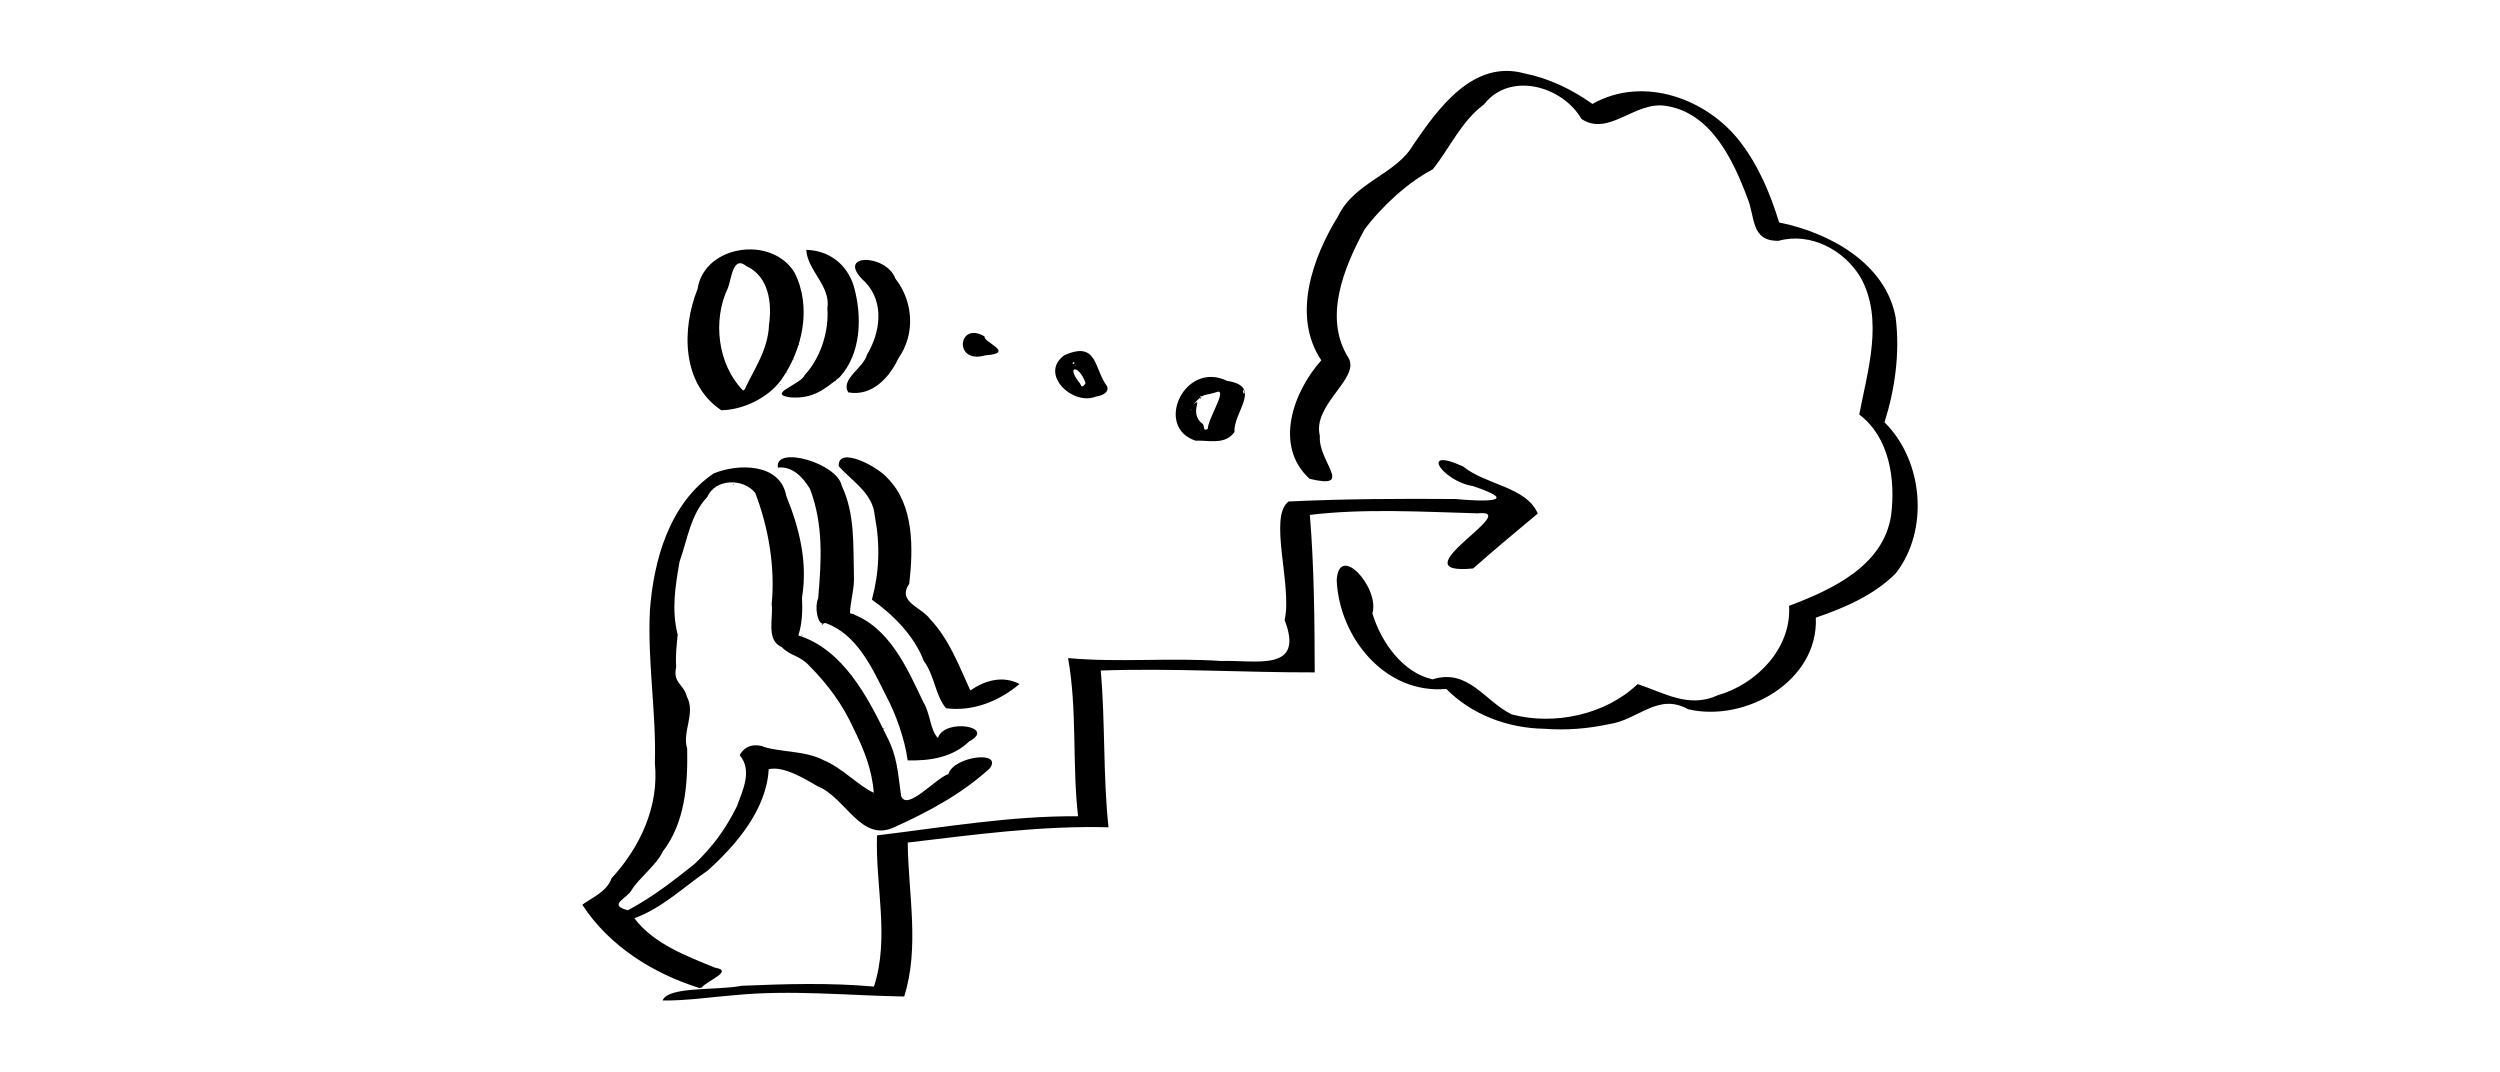
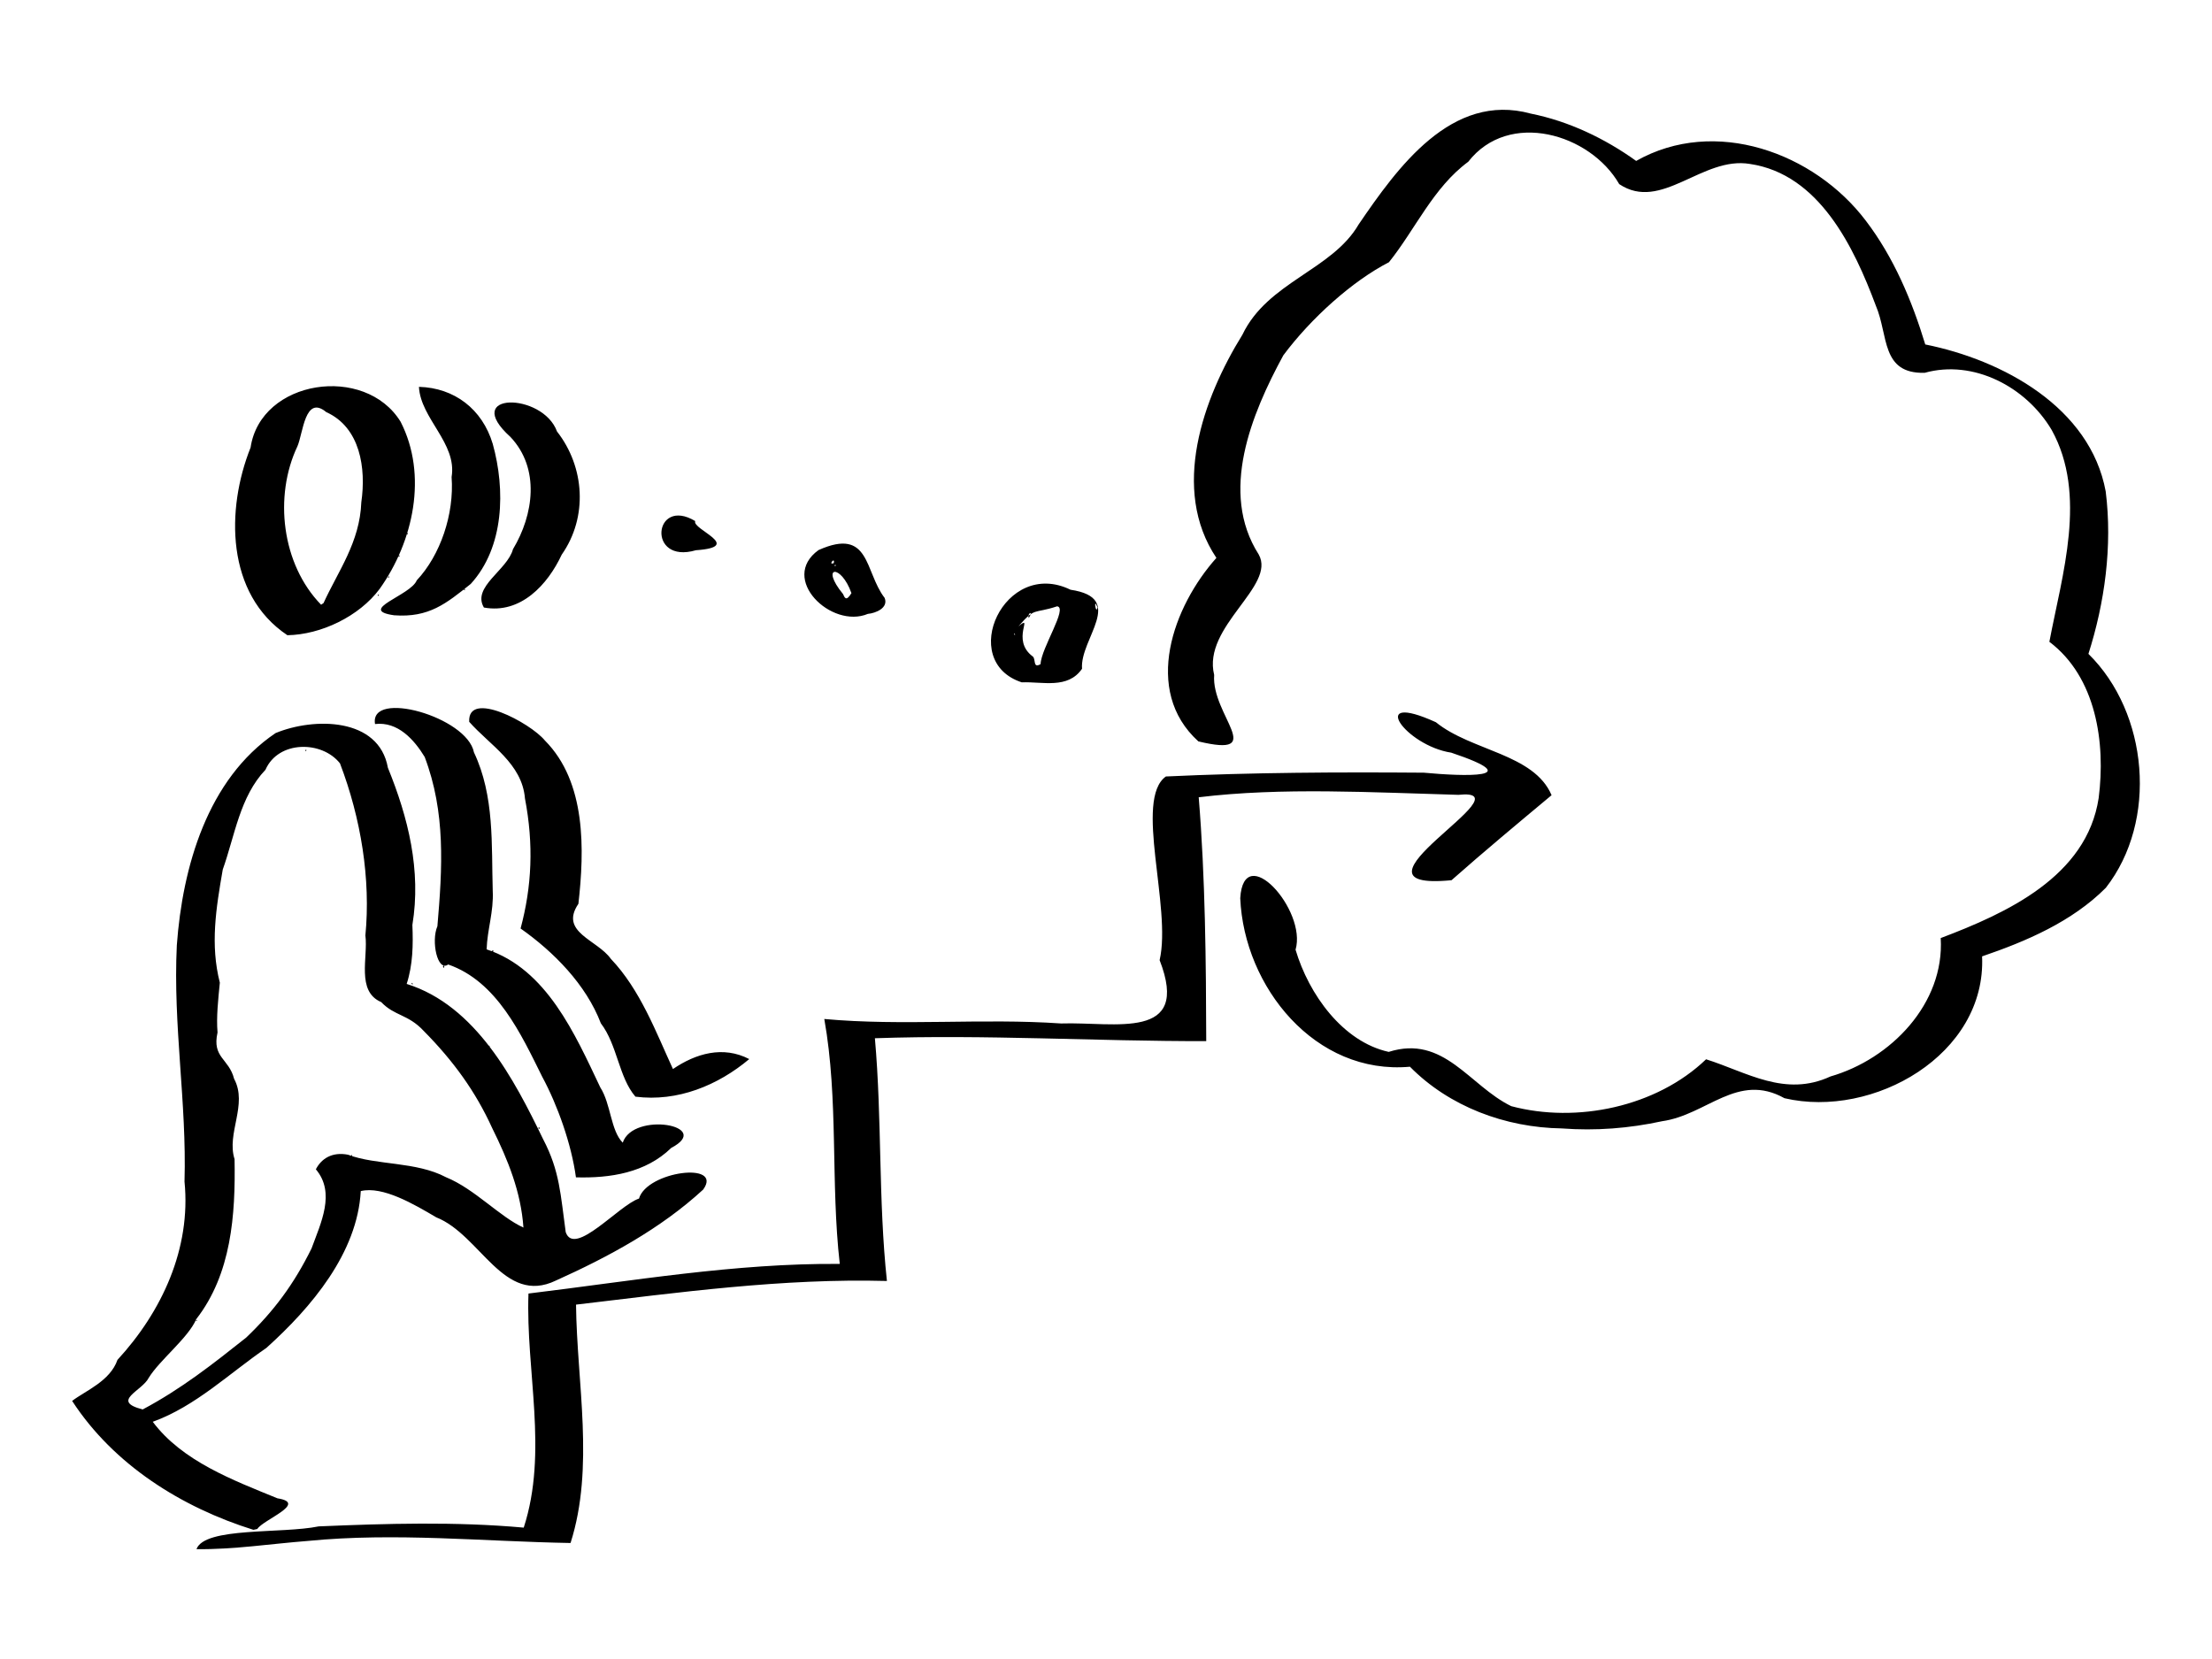
- <svg viewBox="0 0 370.417 158.75" height="600" width="1400">
-   <path d="M98.176 148.24c.776-2.143 8.17-1.455 11.693-2.18 6.491-.274 13.091-.47 19.622.118 2.356-7.261.185-14.988.455-22.4 9.9-1.196 19.778-2.916 29.787-2.835-.89-7.788-.1-15.7-1.481-23.437 7.5.69 15.12-.091 22.66.43 5.121-.177 12.452 1.72 9.427-6.06 1.171-5.051-2.464-15.384.598-17.574 8.205-.387 16.507-.427 24.685-.365 3.772.354 10.125.602 2.624-1.915-4.404-.674-8.134-5.946-1.47-2.912 3.401 2.765 9.379 3.008 11.07 6.982-3.216 2.683-6.442 5.365-9.576 8.136-11.55 1.117 7.655-8.908.657-8.17-8.227-.229-16.9-.736-24.848.233.633 7.7.701 15.836.72 23.335-10.57.022-21.136-.645-31.706-.277.687 7.728.322 15.484 1.15 23.228-9.965-.27-19.91 1.098-29.75 2.264.082 7.516 1.79 15.553-.524 22.81-8.3-.142-16.745-1.024-25.136-.199-3.55.274-7.092.831-10.657.788zm5.446-1.852c-6.854-2.143-13.362-6.209-17.345-12.335 1.287-.98 3.63-1.885 4.338-3.928 4.237-4.603 7.055-10.64 6.415-17.06.223-7.563-1.11-14.906-.736-22.613.545-7.485 2.929-15.899 9.45-20.305 3.662-1.513 9.887-1.52 10.747 3.318 1.944 4.768 3.204 9.82 2.344 15.044.08 1.904.047 3.817-.545 5.641 6.623 2.075 10.296 9.15 13.052 14.849 1.608 3.063 1.668 5.326 2.167 8.904.83 2.413 5.11-2.599 7.01-3.211.762-2.628 8.09-3.565 6.146-.866-4.072 3.753-9.101 6.46-14.094 8.708-5.015 2.42-7.216-4.377-11.455-6.05-2.1-1.24-5.12-3.02-7.22-2.51-.322 5.912-4.712 11.12-9.037 15.013-3.56 2.436-6.752 5.571-10.868 7.063 2.833 3.778 7.692 5.588 11.934 7.324 2.953.463-1.358 2.028-1.93 2.934l-.373.08zM93.03 134.87c3.71-1.976 6.701-4.336 9.903-6.878 2.621-2.503 4.555-5.086 6.254-8.533.874-2.401 2.324-5.316.412-7.567.513-1.002 1.537-1.698 3.078-1.397 2.707 1.024 6.506.632 9.384 2.157 2.731 1.115 5.142 3.79 7.401 4.813-.24-3.417-1.468-6.444-2.987-9.513-1.585-3.486-3.699-6.417-6.563-9.31-1.502-1.609-2.77-1.4-4.063-2.755-2.41-1.026-1.235-4.304-1.511-6.376.522-5.38-.42-11.196-2.43-16.462-1.713-2.185-5.89-2.219-7.132.612-2.448 2.568-2.93 6.3-4.087 9.549-.647 3.731-1.207 7.178-.279 10.822-.156 1.588-.346 3.289-.22 4.765-.543 2.426 1.086 2.474 1.585 4.43 1.332 2.48-.747 5.21.044 7.688.097 5.344-.301 10.983-3.662 15.309-.762 1.799-3.518 3.925-4.553 5.624-.636 1.265-3.684 2.223-.574 3.022zm5.076-8.514c.304-.098.03.133 0 0zm14.872-15.744c.06-.365.164.362 0 0zm-2.488-38.139c-.707-1.345.249.459 0 0zm-1.9-.668c.17-.246.083.253 0 0zm25.896 40.857c-.43-3.178-1.765-6.92-3.223-9.619-2.03-4.085-4.326-9.126-9-10.75-1.032.746-1.652-2.244-1.034-3.66.483-5.605.795-10.891-1.217-16.2-.998-1.641-2.556-3.407-4.75-3.149-.566-3.334 8.803-.698 9.464 2.708 1.986 4.187 1.666 8.86 1.798 13.255.101 2.007-.53 3.723-.584 5.6 5.75 1.893 8.456 8.108 10.875 13.206 1.022 1.592.987 4.125 2.149 5.29 1.002-3.012 8.729-1.643 4.642.502-2.457 2.395-5.865 2.908-9.12 2.817zm94.357-4.682c-5.437-.077-10.805-2.1-14.55-5.904-9.066.82-15.872-7.63-16.239-16.122.327-5.592 6.404 1.128 5.293 4.926 1.264 4.26 4.513 8.806 8.915 9.776 5.292-1.676 7.708 3.24 11.726 5.194 6.248 1.667 13.9.073 18.642-4.485 3.9 1.232 7.549 3.659 11.909 1.642 5.774-1.667 10.918-6.972 10.544-13.241 6.311-2.387 13.974-5.888 15.115-13.4.681-5.293-.24-11.574-4.717-14.95 1.217-6.43 3.655-14.072.22-20.272-2.452-4.14-7.493-6.766-12.156-5.468-4.194.104-3.451-3.58-4.665-6.415-2.109-5.644-5.435-12.588-12.044-13.57-4.574-.775-8.48 4.627-12.517 1.929-2.772-4.822-10.567-7.129-14.447-2.14-3.351 2.47-5.065 6.472-7.588 9.614-3.5 1.799-7.466 5.363-10.109 8.912-3.049 5.607-6.148 13.106-2.355 19.051 1.708 3.032-5.414 6.89-4.26 11.526-.288 3.867 5.192 7.972-1.512 6.363-5.384-4.882-2.399-12.948 1.726-17.558-4.398-6.566-1.29-15.25 2.488-21.356 2.416-5.057 8.58-6.17 11.127-10.56 3.692-5.403 8.874-12.684 16.47-10.599 3.656.734 7.1 2.387 10.082 4.528 7.538-4.267 17.043-.792 21.971 5.714 2.675 3.503 4.418 7.654 5.694 11.847 7.424 1.489 15.781 6.021 17.265 14.063.659 5.234-.096 10.666-1.653 15.545 5.743 5.643 6.669 15.976 1.666 22.385-3.234 3.246-7.612 5.118-11.84 6.561.415 9.407-10.422 15.556-18.91 13.573-4.496-2.512-7.417 1.6-11.719 2.202-3.145.684-6.36.934-9.572.69zm-97.965-.03c.177-.248.177.248 0 0zm9.3-3.008c-1.598-1.857-1.723-4.945-3.308-7.02-1.418-3.716-4.516-6.84-7.681-9.073 1.08-4.028 1.265-8.022.418-12.448-.272-3.342-3.37-5.101-5.336-7.329-.162-3.095 5.843.085 7.243 1.788 3.976 3.997 3.785 10.505 3.208 15.627-1.852 2.726 1.808 3.432 3.103 5.266 2.812 2.946 4.321 7.02 5.944 10.545 2.19-1.493 4.793-2.253 7.3-.953-2.994 2.512-6.856 4.113-10.891 3.597zm-14.03-4.85c.076-.174.15.309 0 0zm-7.393-6.008c.135-.156.15.381 0 0zm3-1.58c.172-.364.172.364 0 0zm4.673-1.497c.256-.208.172.214 0 0zm50.72-25.71c-6.2-2.024-1.646-11.938 4.665-8.863 5.364.797.871 4.684 1.101 7.562-1.36 1.975-3.792 1.216-5.766 1.3zm1.8-1.747c.045-1.517 2.652-5.42 1.578-5.53-2.277.758-2.067.028-3.695 1.914 1.527-1.251-.783 1.29 1.368 2.887.312.236-.014 1.184.748.729zm-1.13-4.41c.497-.777-.175-.482 0 0zm-1.35 1.452c-.12.07.112.38 0 0zm7.929-2.453c-.413-1.128-.162.762 0 0zm-77.524 2.647c-5.902-3.947-5.882-12.054-3.521-17.958.97-6.513 10.96-8.003 14.358-2.465 2.608 5.098 1.23 11.446-2.007 15.989-1.963 2.636-5.62 4.382-8.83 4.434zm3.46-3.075c1.405-3.08 3.472-5.813 3.614-9.648.47-3.26-.097-7.159-3.353-8.626-2.042-1.695-2.216 2.016-2.758 3.267-2.27 4.778-1.512 11.29 2.264 15.164l.233-.157zm8.07-6.64c-.083-.252-.17.247 0 0zm-1.315 7.806c-3.599-.51 1.597-1.891 2.166-3.343 2.249-2.394 3.597-6.317 3.334-9.89.54-3.23-2.97-5.583-3.125-8.625 3.386.094 6.057 2.117 7.061 5.455 1.222 4.381 1.11 9.881-2.104 13.402-2.35 1.878-3.992 3.247-7.332 3.001zm45.338-.136c-3.492 1.473-8.524-3.362-4.728-6.103 4.973-2.226 4.387 2.068 6.329 4.579.386.972-.89 1.464-1.6 1.524zm-1.578-1.983c-1-2.834-3.028-2.62-.805.086.151.327.288.77.805-.086zm-1.496-2.645c-.084-.253-.17.246 0 0zm-.192-.233c.129-.665-.583.267 0 0zm-33.484 4.255c-1.165-1.984 2.254-3.579 2.783-5.578 1.983-3.303 2.609-7.727-.243-10.744-4.785-4.317 3.084-4.295 4.459-.52 2.656 3.391 2.968 8.195.45 11.782-1.341 2.873-3.929 5.707-7.449 5.06zm-10.168-1.177c.16-.208.16.207 0 0zm8.252-.534c.08-.243.184.226 0 0zm-7.257-1.205c.17-.247.084.252 0 0zm1.002-2.005c.17-.246.084.253 0 0zm28.459-.56c-4.72 1.377-4.05-5.187-.064-2.792-.358.782 4.74 2.468.064 2.791z" />
+ <svg xmlns="http://www.w3.org/2000/svg" id="svg8" version="1.1" viewBox="0 0 211.667 158.75" height="600" width="800">
+   <defs id="defs2" />
+   <g transform="translate(-79.375,-138.25)" id="layer1">
+     <path id="path826" d="m 98.176,286.49 c 0.776,-2.143 8.171,-1.454 11.693,-2.18 6.491,-0.274 13.091,-0.47 19.622,0.118 2.356,-7.261 0.184,-14.988 0.454,-22.4 9.9,-1.195 19.779,-2.916 29.788,-2.834 -0.89,-7.788 -0.1,-15.701 -1.481,-23.437 7.5,0.689 15.12,-0.092 22.661,0.429 5.12,-0.176 12.451,1.721 9.427,-6.06 1.171,-5.05 -2.465,-15.384 0.597,-17.574 8.205,-0.387 16.507,-0.427 24.685,-0.364 3.772,0.353 10.125,0.602 2.625,-1.915 -4.404,-0.674 -8.134,-5.946 -1.471,-2.913 3.402,2.765 9.379,3.008 11.07,6.982 -3.215,2.683 -6.441,5.366 -9.575,8.136 -11.55,1.117 7.654,-8.907 0.657,-8.17 -8.227,-0.228 -16.899,-0.736 -24.848,0.233 0.633,7.7 0.701,15.837 0.72,23.335 -10.57,0.021 -21.136,-0.645 -31.706,-0.277 0.687,7.728 0.322,15.484 1.151,23.228 -9.965,-0.27 -19.91,1.098 -29.75,2.263 0.082,7.516 1.79,15.553 -0.524,22.81 -8.3,-0.141 -16.745,-1.024 -25.136,-0.198 -3.55,0.274 -7.092,0.831 -10.657,0.788 z m 5.446,-1.852 c -6.853,-2.143 -13.362,-6.209 -17.345,-12.335 1.287,-0.98 3.63,-1.884 4.339,-3.927 4.237,-4.603 7.055,-10.64 6.415,-17.06 0.223,-7.564 -1.111,-14.907 -0.736,-22.613 0.545,-7.485 2.929,-15.899 9.45,-20.305 3.662,-1.513 9.886,-1.521 10.747,3.317 1.944,4.769 3.204,9.82 2.344,15.045 0.08,1.904 0.047,3.817 -0.546,5.641 6.623,2.075 10.296,9.15 13.052,14.849 1.608,3.063 1.668,5.327 2.167,8.905 0.83,2.412 5.11,-2.599 7.011,-3.212 0.761,-2.628 8.089,-3.565 6.145,-0.866 -4.072,3.753 -9.101,6.46 -14.094,8.708 -5.015,2.42 -7.216,-4.377 -11.454,-6.05 -2.101,-1.241 -5.121,-3.02 -7.22,-2.51 -0.322,5.912 -4.712,11.121 -9.037,15.013 -3.559,2.436 -6.751,5.571 -10.868,7.063 2.833,3.779 7.692,5.588 11.934,7.324 2.953,0.463 -1.357,2.028 -1.93,2.934 l -0.373,0.08 z M 93.031,273.12 c 3.71,-1.976 6.701,-4.336 9.903,-6.878 2.621,-2.502 4.555,-5.086 6.254,-8.533 0.874,-2.4 2.324,-5.315 0.412,-7.567 0.513,-1.002 1.537,-1.698 3.077,-1.397 2.708,1.024 6.507,0.633 9.385,2.158 2.731,1.115 5.142,3.79 7.401,4.812 -0.24,-3.416 -1.468,-6.444 -2.987,-9.513 -1.585,-3.485 -3.699,-6.416 -6.563,-9.31 -1.503,-1.609 -2.77,-1.4 -4.063,-2.754 -2.409,-1.026 -1.235,-4.304 -1.511,-6.377 0.522,-5.381 -0.42,-11.196 -2.43,-16.462 -1.714,-2.185 -5.891,-2.218 -7.132,0.612 -2.448,2.568 -2.93,6.3 -4.087,9.549 -0.647,3.731 -1.207,7.178 -0.279,10.822 -0.156,1.588 -0.346,3.289 -0.22,4.766 -0.543,2.426 1.085,2.474 1.584,4.43 1.332,2.479 -0.746,5.209 0.045,7.688 0.097,5.344 -0.301,10.983 -3.662,15.308 -0.762,1.799 -3.518,3.925 -4.553,5.624 -0.636,1.265 -3.684,2.223 -0.574,3.022 z m 5.077,-8.514 c 0.303,-0.099 0.029,0.132 0,0 z m 14.872,-15.745 c 0.06,-0.365 0.164,0.363 0,0 z m -2.488,-38.139 c -0.708,-1.345 0.249,0.458 0,0 z m -1.901,-0.668 c 0.17,-0.246 0.084,0.253 0,0 z m 25.896,40.857 c -0.43,-3.178 -1.765,-6.921 -3.223,-9.619 -2.029,-4.085 -4.326,-9.127 -9.001,-10.751 -1.031,0.747 -1.651,-2.243 -1.033,-3.659 0.483,-5.605 0.795,-10.892 -1.217,-16.2 -0.999,-1.642 -2.557,-3.407 -4.751,-3.149 -0.566,-3.334 8.804,-0.698 9.465,2.708 1.986,4.187 1.666,8.861 1.798,13.255 0.101,2.007 -0.529,3.723 -0.584,5.599 5.749,1.894 8.456,8.109 10.875,13.206 1.022,1.592 0.987,4.125 2.149,5.291 1.002,-3.012 8.729,-1.643 4.642,0.501 -2.457,2.396 -5.865,2.908 -9.12,2.817 z m 94.357,-4.682 c -5.437,-0.077 -10.805,-2.101 -14.551,-5.904 -9.066,0.819 -15.872,-7.63 -16.239,-16.122 0.327,-5.592 6.403,1.128 5.293,4.926 1.264,4.261 4.513,8.806 8.915,9.776 5.292,-1.676 7.708,3.239 11.726,5.194 6.248,1.667 13.899,0.073 18.642,-4.486 3.9,1.232 7.548,3.659 11.908,1.642 5.774,-1.667 10.918,-6.972 10.545,-13.241 6.311,-2.387 13.973,-5.888 15.114,-13.399 0.681,-5.293 -0.24,-11.575 -4.717,-14.951 1.217,-6.43 3.655,-14.072 0.22,-20.272 -2.452,-4.139 -7.493,-6.766 -12.155,-5.467 -4.194,0.104 -3.452,-3.58 -4.666,-6.416 -2.108,-5.644 -5.434,-12.588 -12.044,-13.57 -4.573,-0.775 -8.48,4.627 -12.516,1.929 -2.772,-4.822 -10.567,-7.128 -14.447,-2.14 -3.352,2.47 -5.066,6.472 -7.588,9.614 -3.501,1.799 -7.467,5.363 -10.109,8.912 -3.049,5.608 -6.148,13.107 -2.355,19.051 1.708,3.032 -5.415,6.89 -4.261,11.526 -0.287,3.867 5.193,7.972 -1.511,6.363 -5.385,-4.882 -2.399,-12.948 1.725,-17.558 -4.398,-6.566 -1.29,-15.25 2.488,-21.356 2.416,-5.058 8.58,-6.17 11.127,-10.56 3.692,-5.403 8.874,-12.684 16.47,-10.599 3.656,0.733 7.099,2.387 10.082,4.528 7.538,-4.267 17.042,-0.792 21.971,5.714 2.675,3.504 4.418,7.654 5.693,11.848 7.425,1.489 15.782,6.021 17.266,14.062 0.659,5.234 -0.096,10.667 -1.653,15.546 5.742,5.642 6.668,15.976 1.666,22.385 -3.235,3.246 -7.612,5.118 -11.841,6.561 0.416,9.407 -10.422,15.556 -18.91,13.573 -4.495,-2.511 -7.417,1.601 -11.718,2.203 -3.145,0.683 -6.361,0.933 -9.572,0.689 z m -97.965,-0.03 c 0.177,-0.248 0.177,0.248 0,0 z m 9.3,-3.009 c -1.598,-1.857 -1.722,-4.945 -3.308,-7.019 -1.418,-3.717 -4.516,-6.841 -7.681,-9.073 1.08,-4.029 1.265,-8.022 0.418,-12.449 -0.272,-3.342 -3.37,-5.101 -5.335,-7.329 -0.163,-3.096 5.843,0.085 7.243,1.788 3.975,3.996 3.784,10.504 3.207,15.627 -1.851,2.726 1.808,3.432 3.103,5.266 2.812,2.946 4.322,7.021 5.944,10.545 2.19,-1.493 4.793,-2.253 7.301,-0.953 -2.995,2.513 -6.857,4.114 -10.892,3.597 z m -14.029,-4.85 c 0.075,-0.174 0.149,0.309 0,0 z m -7.394,-6.008 c 0.135,-0.156 0.15,0.381 0,0 z m 3.001,-1.58 c 0.171,-0.364 0.171,0.364 0,0 z m 4.672,-1.497 c 0.257,-0.208 0.173,0.215 0,0 z m 50.721,-25.711 c -6.201,-2.023 -1.646,-11.937 4.665,-8.862 5.364,0.797 0.871,4.683 1.101,7.561 -1.359,1.975 -3.792,1.217 -5.766,1.3 z m 1.799,-1.746 c 0.046,-1.517 2.652,-5.42 1.579,-5.529 -2.278,0.757 -2.067,0.027 -3.695,1.913 1.527,-1.251 -0.783,1.291 1.368,2.887 0.312,0.236 -0.013,1.184 0.749,0.729 z m -1.13,-4.409 c 0.498,-0.777 -0.175,-0.482 0,-1e-5 z m -1.349,1.451 c -0.121,0.069 0.112,0.381 0,0 z m 7.928,-2.453 c -0.413,-1.127 -0.161,0.762 0,0 z m -77.524,2.647 c -5.902,-3.947 -5.882,-12.054 -3.521,-17.958 0.971,-6.513 10.96,-8.003 14.359,-2.465 2.608,5.098 1.23,11.446 -2.007,15.989 -1.963,2.636 -5.62,4.382 -8.83,4.434 z m 3.46,-3.075 c 1.406,-3.08 3.472,-5.813 3.615,-9.647 0.47,-3.261 -0.097,-7.159 -3.353,-8.627 -2.042,-1.695 -2.216,2.017 -2.758,3.267 -2.27,4.778 -1.513,11.29 2.263,15.164 l 0.233,-0.157 z m 8.071,-6.639 c -0.084,-0.253 -0.17,0.246 0,0 z m -1.316,7.806 c -3.599,-0.51 1.597,-1.892 2.166,-3.344 2.249,-2.394 3.597,-6.317 3.334,-9.889 0.539,-3.232 -2.97,-5.584 -3.125,-8.626 3.386,0.094 6.057,2.118 7.061,5.456 1.221,4.381 1.11,9.881 -2.104,13.402 -2.351,1.877 -3.992,3.247 -7.332,3.001 z m 45.338,-0.136 c -3.492,1.473 -8.524,-3.362 -4.728,-6.103 4.973,-2.226 4.387,2.068 6.329,4.579 0.386,0.972 -0.89,1.464 -1.6,1.525 z m -1.578,-1.983 c -1.001,-2.834 -3.028,-2.62 -0.805,0.086 0.151,0.327 0.287,0.77 0.805,-0.086 z m -1.496,-2.646 c -0.084,-0.253 -0.17,0.246 0,0 z m -0.192,-0.233 c 0.129,-0.665 -0.582,0.267 0,0 z m -33.483,4.255 c -1.165,-1.984 2.254,-3.579 2.783,-5.578 1.983,-3.303 2.609,-7.727 -0.243,-10.744 -4.785,-4.317 3.084,-4.295 4.459,-0.52 2.656,3.392 2.968,8.195 0.45,11.783 -1.341,2.872 -3.929,5.707 -7.449,5.06 z m -10.168,-1.177 c 0.159,-0.207 0.159,0.207 0,0 z m 8.252,-0.534 c 0.08,-0.243 0.185,0.227 0,0 z m -7.257,-1.205 c 0.17,-0.246 0.084,0.253 0,0 z m 1.002,-2.004 c 0.17,-0.246 0.084,0.253 0,0 z m 28.459,-0.561 c -4.72,1.378 -4.049,-5.186 -0.064,-2.791 -0.358,0.782 4.74,2.468 0.064,2.791 z" style="fill:#000000;stroke-width:1" />
+   </g>
</svg>
